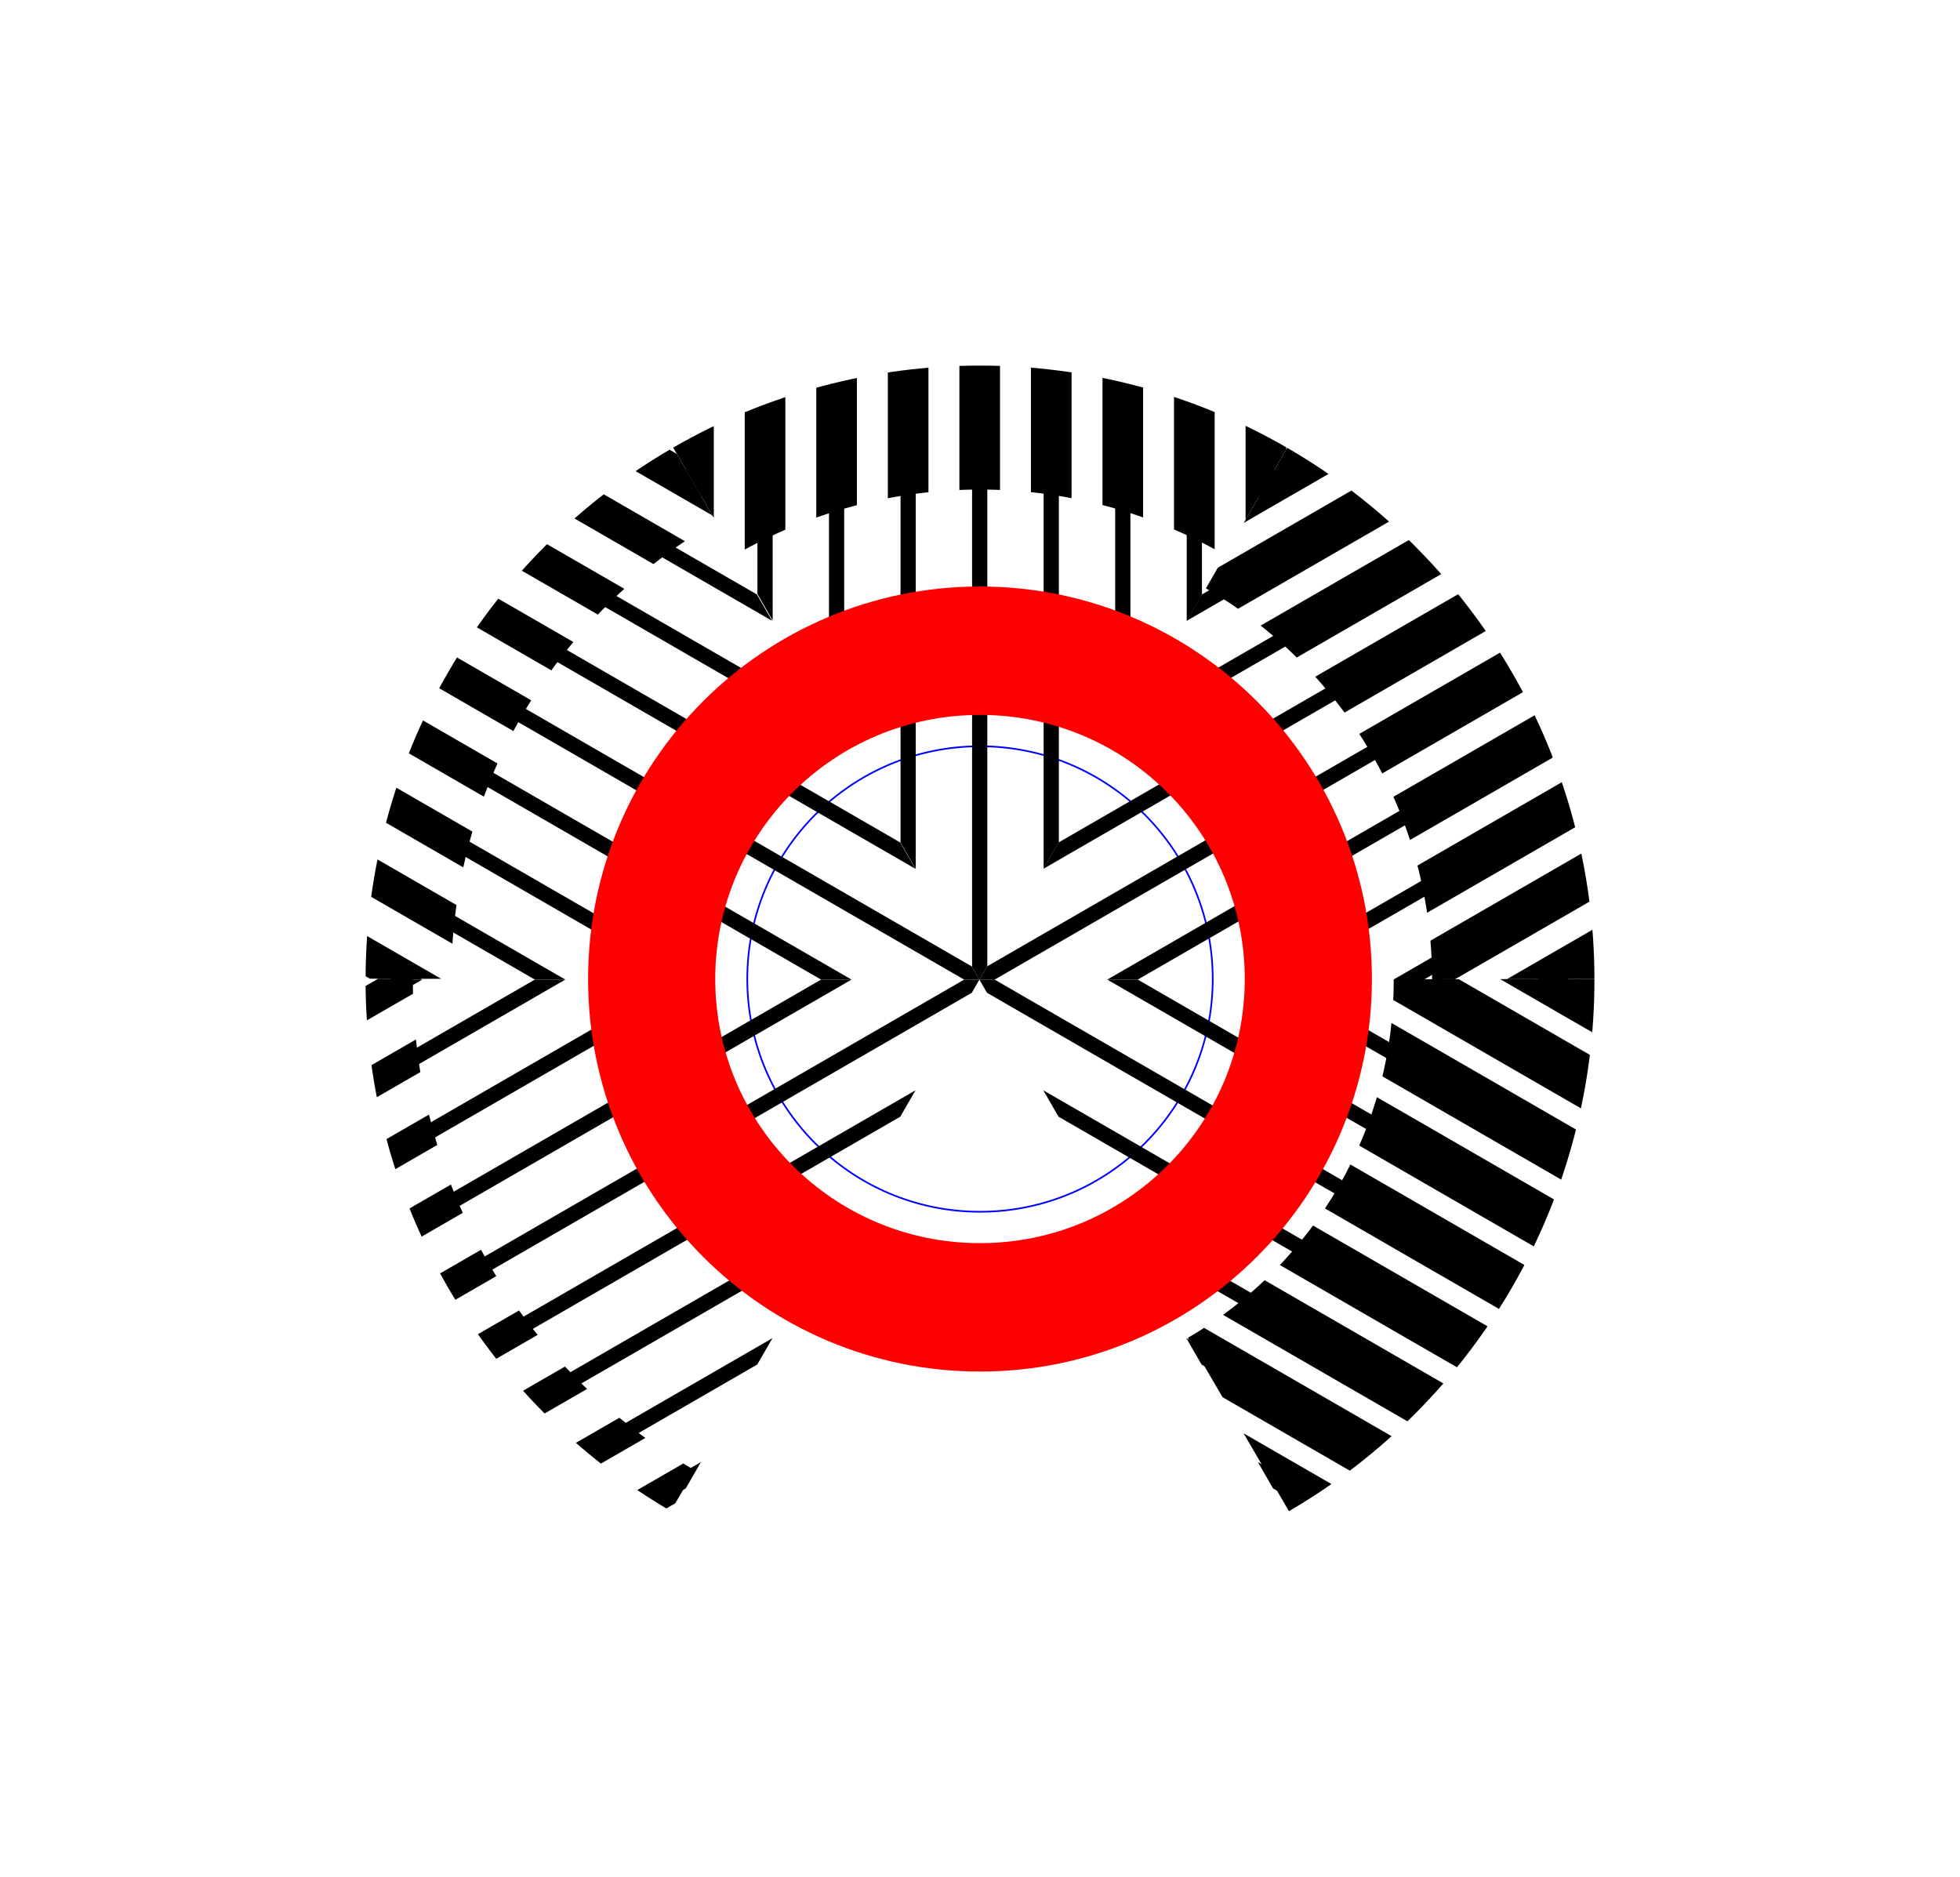
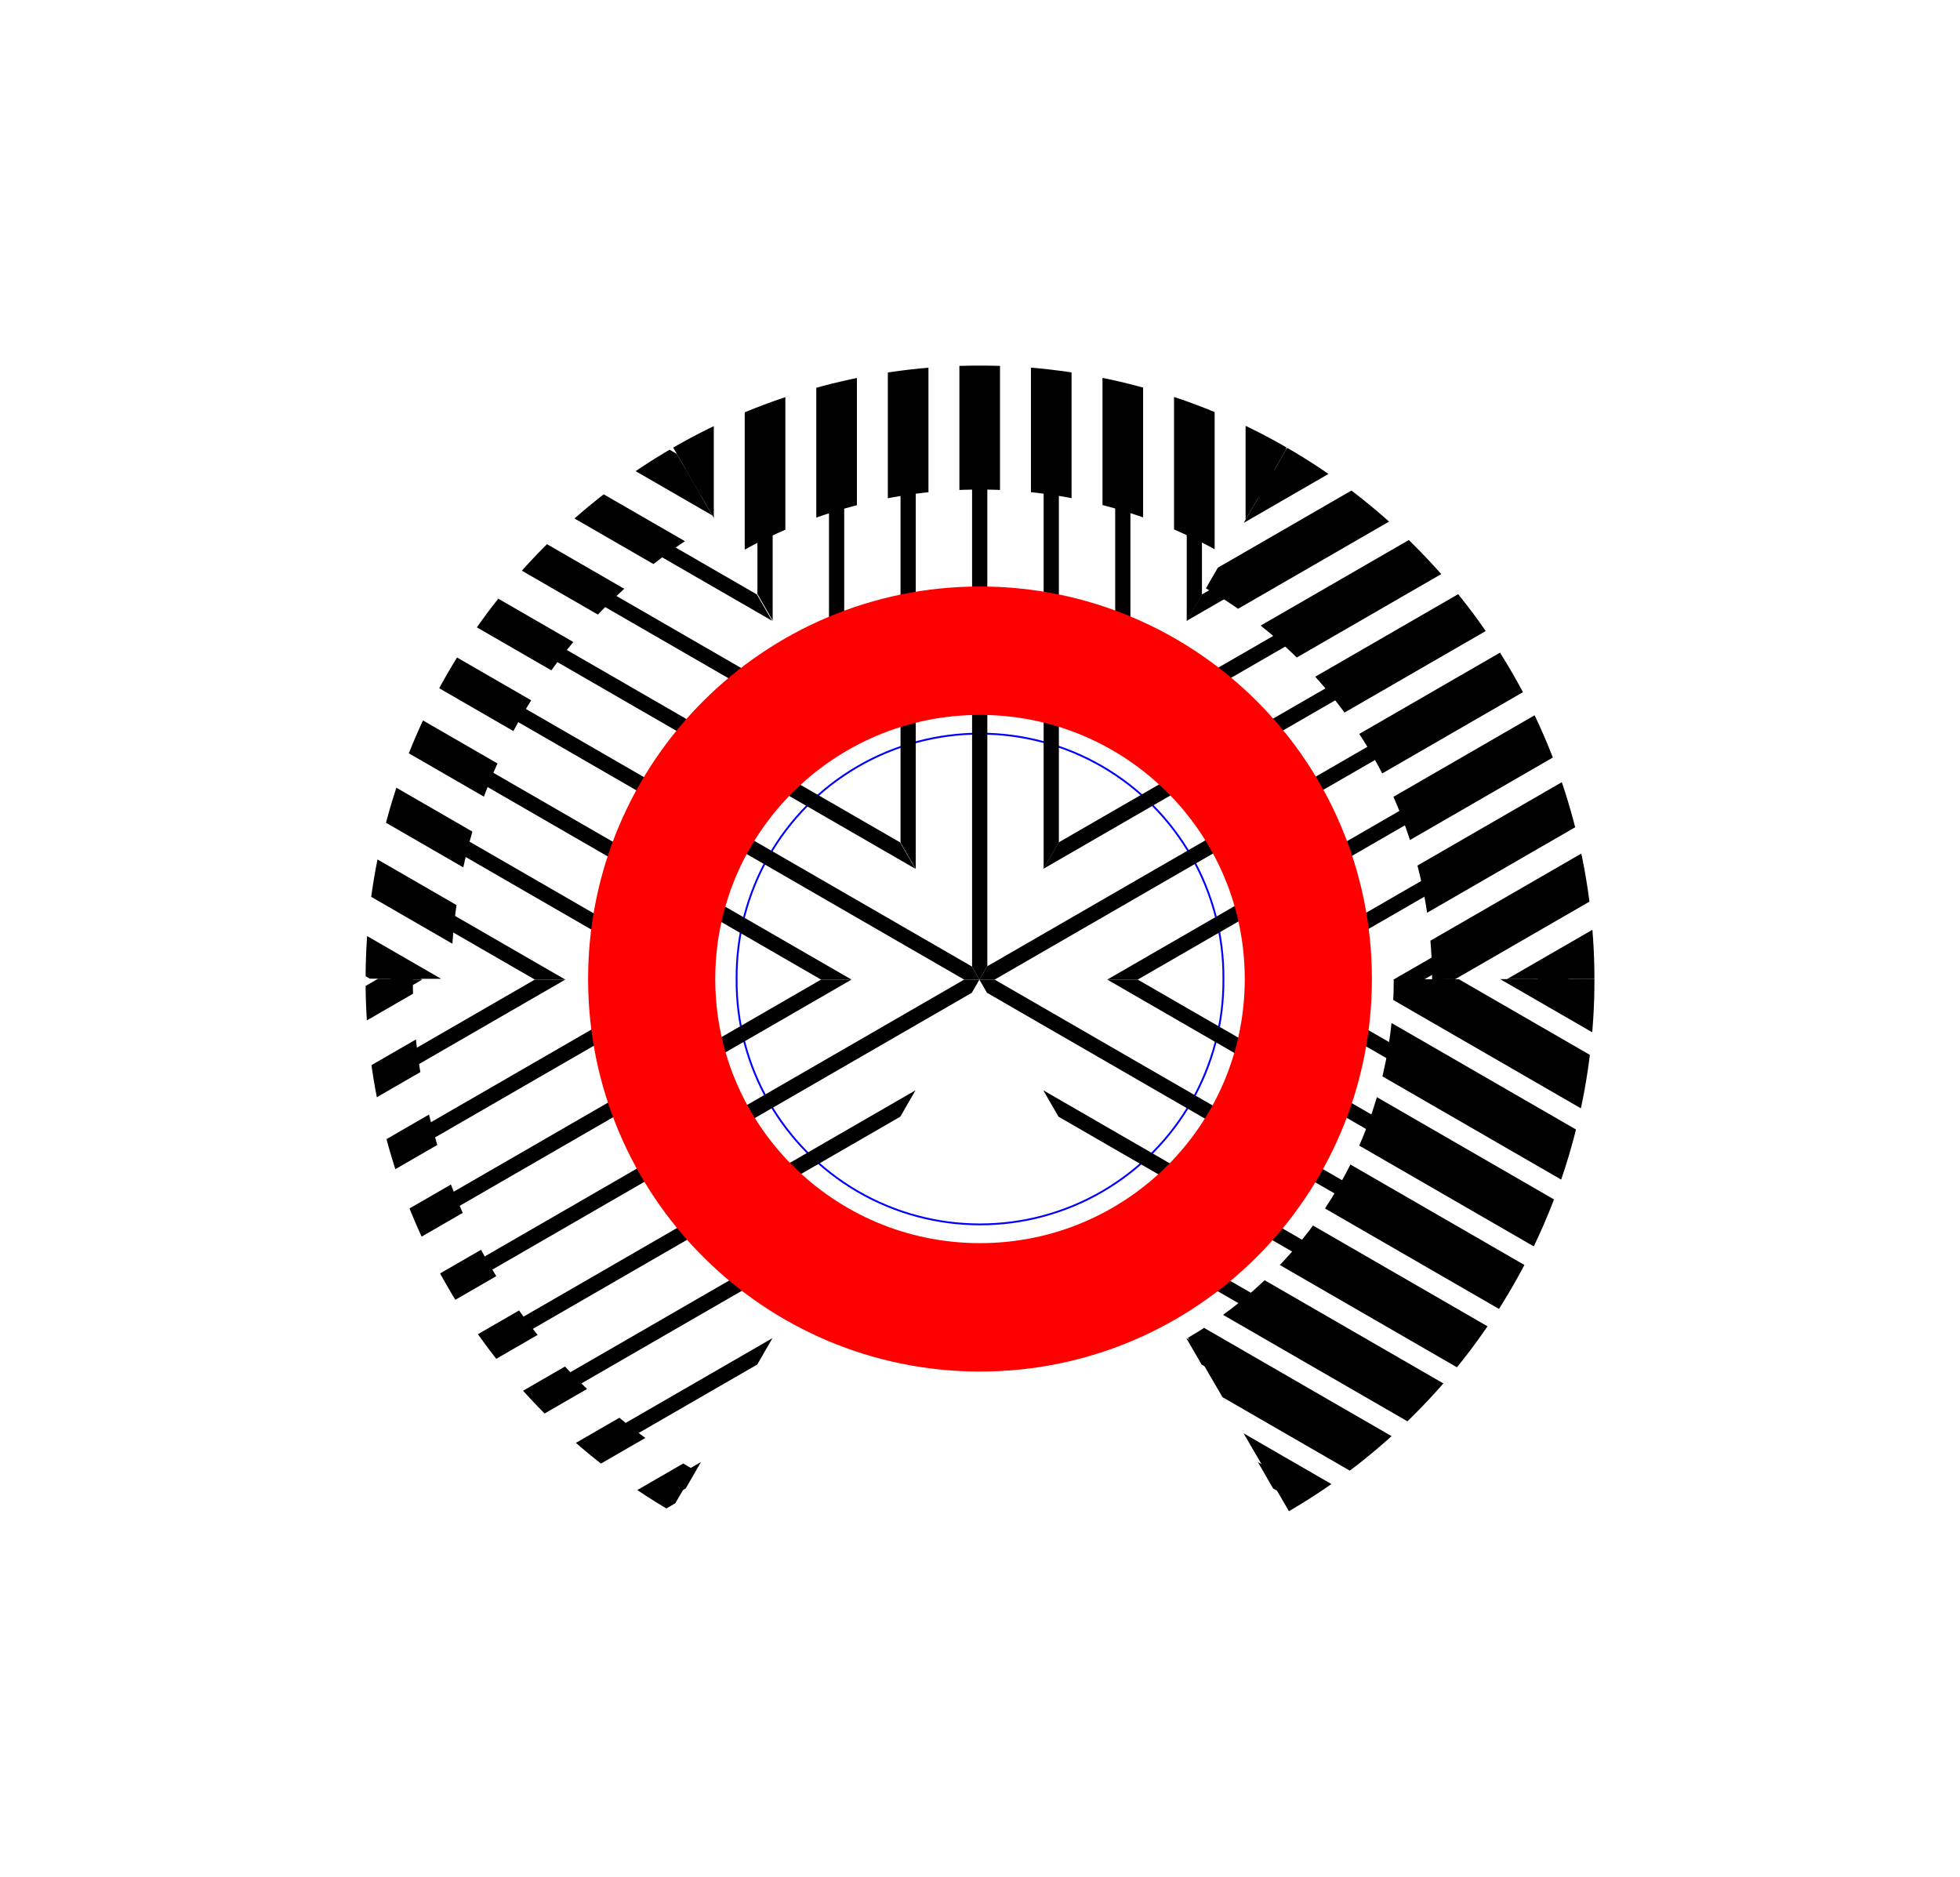
<svg xmlns="http://www.w3.org/2000/svg" xmlns:xlink="http://www.w3.org/1999/xlink" width="96.504" height="92.402" id="svg42589" version="1.1">
  <defs id="defs42591">
    <clipPath id="SVGID_42_-3">
      <path d="m 68.708,143.812 -15.03,-26.11 c 9.07,-5.399 21.021,-5.289 30.12,0.021 l -15.09,26.089" id="use1677-9" />
    </clipPath>
    <clipPath id="SVGID_44_-0">
      <path d="m 68.708,143.812 15.08,-26.101 c 9.141,5.24 15.201,15.541 15.041,26.101 H 68.708" id="use1711-7" />
    </clipPath>
    <clipPath id="SVGID_46_-0">
      <path d="m 68.708,143.812 h 30.121 c 0.1,10.59 -5.84,20.88 -15.061,26.09 l -15.06,-26.09" id="use1745-0" />
    </clipPath>
    <clipPath id="SVGID_48_-6">
      <path d="m 68.708,143.812 -15.08,-26.101 c -9.14,5.24 -15.2,15.541 -15.04,26.101 h 30.12" id="use1779-7" />
    </clipPath>
    <clipPath id="SVGID_50_-8">
      <path d="m 68.708,143.812 h -30.12 c -0.1,10.59 5.84,20.88 15.061,26.09 l 15.059,-26.09" id="use1813-4" />
    </clipPath>
    <clipPath id="SVGID_52_-4">
      <path d="m 40.814,143.768 c -0.019,4.856 1.265,9.741 3.7,13.958 2.422,4.225 5.962,7.788 10.17,10.239 l -1.172,2.01 c -4.561,-2.654 -8.391,-6.513 -11.016,-11.09 -2.639,-4.567 -4.031,-9.867 -4.01,-15.121 l 2.328,0.004 z" id="use1847-0" />
    </clipPath>
    <clipPath id="SVGID_54_-1">
      <path d="m 55.739,121.27 c -3.934,2.268 -7.253,5.576 -9.529,9.506 -2.287,3.922 -3.506,8.464 -3.508,12.997 l -4.215,-0.009 c 0,-5.256 1.418,-10.551 4.077,-15.105 2.646,-4.565 6.495,-8.403 11.066,-11.039 l 2.109,3.65 z" id="use1881-9" />
    </clipPath>
    <clipPath id="SVGID_56_-1">
      <path d="m 80.806,122.912 c -3.645,-2.112 -7.851,-3.234 -12.061,-3.228 -4.211,-0.009 -8.418,1.11 -12.062,3.22 l -3.052,-5.285 c 4.563,-2.646 9.86,-4.052 15.116,-4.038 5.254,-0.011 10.551,1.398 15.113,4.047 l -3.054,5.284 z" id="use1915-8" />
    </clipPath>
    <clipPath id="SVGID_58_-1">
      <path d="m 90.997,143.794 c 0,-3.888 -1.037,-7.756 -2.99,-11.111 -1.943,-3.36 -4.785,-6.196 -8.146,-8.136 l 4,-6.919 c 4.57,2.638 8.416,6.479 11.061,11.045 2.656,4.558 4.07,9.853 4.068,15.107 l -7.993,0.014 z" id="use1949-4" />
    </clipPath>
    <clipPath id="SVGID_60_-9">
      <path d="m 78.976,161.447 c 3.07,-1.785 5.664,-4.395 7.432,-7.475 1.777,-3.077 2.711,-6.611 2.701,-10.176 l 9.881,-0.017 c 0.018,5.255 -1.377,10.554 -4.02,15.12 -2.627,4.576 -6.461,8.43 -11.021,11.084 l -4.973,-8.536 z" id="use1983-1" />
    </clipPath>
    <clipPath id="SVGID_42_-3-8">
      <use height="720.001" width="1152" y="0" x="0" style="overflow:visible" id="use1677-9-9" overflow="visible" xlink:href="#SVGID_41_-1" />
    </clipPath>
    <clipPath id="SVGID_44_-0-2">
      <use height="720.001" width="1152" y="0" x="0" style="overflow:visible" id="use1711-7-2" overflow="visible" xlink:href="#SVGID_43_-4" />
    </clipPath>
    <clipPath id="SVGID_46_-0-9">
      <use height="720.001" width="1152" y="0" x="0" style="overflow:visible" id="use1745-0-7" overflow="visible" xlink:href="#SVGID_45_-8" />
    </clipPath>
    <clipPath id="SVGID_48_-6-1">
      <use height="720.001" width="1152" y="0" x="0" style="overflow:visible" id="use1779-7-9" overflow="visible" xlink:href="#SVGID_47_-9" />
    </clipPath>
    <clipPath id="SVGID_50_-8-2">
      <use height="720.001" width="1152" y="0" x="0" style="overflow:visible" id="use1813-4-2" overflow="visible" xlink:href="#SVGID_49_-1" />
    </clipPath>
    <clipPath id="SVGID_52_-4-6">
      <use height="720.001" width="1152" y="0" x="0" style="overflow:visible" id="use1847-0-5" overflow="visible" xlink:href="#SVGID_51_-1" />
    </clipPath>
    <clipPath id="SVGID_54_-1-1">
      <use height="720.001" width="1152" y="0" x="0" style="overflow:visible" id="use1881-9-7" overflow="visible" xlink:href="#SVGID_53_-3" />
    </clipPath>
    <clipPath id="SVGID_56_-1-7">
      <use height="720.001" width="1152" y="0" x="0" style="overflow:visible" id="use1915-8-0" overflow="visible" xlink:href="#SVGID_55_-9" />
    </clipPath>
    <clipPath id="SVGID_58_-1-2">
      <use height="720.001" width="1152" y="0" x="0" style="overflow:visible" id="use1949-4-6" overflow="visible" xlink:href="#SVGID_57_-3" />
    </clipPath>
    <clipPath id="SVGID_60_-9-8">
      <use height="720.001" width="1152" y="0" x="0" style="overflow:visible" id="use1983-1-2" overflow="visible" xlink:href="#SVGID_59_-0" />
    </clipPath>
  </defs>
  <g id="layer1" transform="translate(23.23684,-906.5732)" style="display:inline">
-     <path style="fill:none;stroke:#0000ff;stroke-width:0.111;stroke-miterlimit:4;stroke-opacity:1;stroke-dasharray:none" id="path42603" d="m 33.929,87.321 c 0,8.58 -6.956,15.536 -15.536,15.536 -8.58,0 -15.536,-6.956 -15.536,-15.536 0,-8.58 6.956,-15.536 15.536,-15.536 8.58,0 15.536,6.956 15.536,15.536 z" transform="matrix(0.7375691,0,0,0.7375694,11.44936,890.3687)" />
+     <path style="fill:none;stroke:#0000ff;stroke-width:0.117;stroke-miterlimit:4;stroke-opacity:1;stroke-dasharray:none" id="path42603" d="m 33.929,87.321 a 15.536,15.536 0 1 1 -31.071,0 15.536,15.536 0 1 1 31.071,0 z" transform="matrix(0.7714318,0,0,0.7714318,10.82653,887.4118)" />
  </g>
  <g id="layer3">
    <g id="g21657">
      <g transform="translate(-58.06635,15.93229)" id="g20302" style="display:inline">
        <g style="display:inline" id="g1669-7" transform="translate(37.58059,-111.5132)">
          <g id="g1671-9">
            <defs id="defs1673-7">
              <path d="m 68.708,143.812 -15.03,-26.11 c 9.07,-5.399 21.021,-5.289 30.12,0.021 l -15.09,26.089" id="SVGID_41_-1" />
            </defs>
            <clipPath id="clipPath7310-4">
              <use height="720.001" width="1152" y="0" x="0" style="overflow:visible" id="use7312-4" overflow="visible" xlink:href="#SVGID_41_-1" />
            </clipPath>
            <g id="g1679-2" clip-path="url(#SVGID_42_-3-8)">
              <g id="g1681-8">
                <line style="fill:none;stroke:#000000;stroke-width:0.75" id="line1683-4" y2="108.829" x2="51.108" y1="143.812" x1="51.108" />
                <line style="fill:none;stroke:#000000;stroke-width:0.75" id="line1685-9" y2="108.829" x2="54.631" y1="143.812" x1="54.631" />
                <line style="fill:none;stroke:#000000;stroke-width:0.75" id="line1687-3" y2="108.829" x2="58.154" y1="143.812" x1="58.154" />
                <line style="fill:none;stroke:#000000;stroke-width:0.75" id="line1689-9" y2="108.829" x2="61.677" y1="143.812" x1="61.677" />
                <line style="fill:none;stroke:#000000;stroke-width:0.75" id="line1691-8" y2="108.829" x2="65.2" y1="143.812" x1="65.2" />
                <line style="fill:none;stroke:#000000;stroke-width:0.75" id="line1693-3" y2="108.829" x2="68.723" y1="143.812" x1="68.723" />
                <line style="fill:none;stroke:#000000;stroke-width:0.75" id="line1695-6" y2="108.829" x2="72.246" y1="143.812" x1="72.246" />
                <line style="fill:none;stroke:#000000;stroke-width:0.75" id="line1697-0" y2="108.829" x2="75.769" y1="143.812" x1="75.769" />
                <line style="fill:none;stroke:#000000;stroke-width:0.75" id="line1699-5" y2="108.829" x2="79.291" y1="143.812" x1="79.291" />
                <line style="fill:none;stroke:#000000;stroke-width:0.75" id="line1701-4" y2="108.829" x2="82.814" y1="143.812" x1="82.814" />
                <line style="fill:none;stroke:#000000;stroke-width:0.75" id="line1703-0" y2="108.829" x2="86.337" y1="143.812" x1="86.337" />
              </g>
            </g>
          </g>
          <g id="g1705-4">
            <defs id="defs1707-8">
              <path d="m 68.708,143.812 15.08,-26.101 c 9.141,5.24 15.201,15.541 15.041,26.101 H 68.708" id="SVGID_43_-4" />
            </defs>
            <clipPath id="clipPath7330-4">
              <use height="720.001" width="1152" y="0" x="0" style="overflow:visible" id="use7332-0" overflow="visible" xlink:href="#SVGID_43_-4" />
            </clipPath>
            <g id="g1713-3" clip-path="url(#SVGID_44_-0-2)">
              <g id="g1715-8">
                <line style="fill:none;stroke:#000000;stroke-width:0.75" id="line1717-0" y2="111.064" x2="90.196" y1="128.556" x1="59.9" />
                <line style="fill:none;stroke:#000000;stroke-width:0.75" id="line1719-7" y2="114.116" x2="91.958" y1="131.607" x1="61.662" />
                <line style="fill:none;stroke:#000000;stroke-width:0.75" id="line1721-4" y2="117.166" x2="93.72" y1="134.657" x1="63.423" />
                <line style="fill:none;stroke:#000000;stroke-width:0.75" id="line1723-9" y2="120.218" x2="95.481" y1="137.708" x1="65.185" />
                <line style="fill:none;stroke:#000000;stroke-width:0.75" id="line1725-8" y2="123.269" x2="97.243" y1="140.759" x1="66.946" />
                <line style="fill:none;stroke:#000000;stroke-width:0.75" id="line1727-3" y2="126.319" x2="99.005" y1="143.811" x1="68.708" />
                <line style="fill:none;stroke:#000000;stroke-width:0.75" id="line1729-8" y2="129.37" x2="100.765" y1="146.861" x1="70.469" />
                <line style="fill:none;stroke:#000000;stroke-width:0.75" id="line1731-7" y2="132.421" x2="102.526" y1="149.912" x1="72.23" />
                <line style="fill:none;stroke:#000000;stroke-width:0.75" id="line1733-5" y2="135.472" x2="104.288" y1="152.963" x1="73.993" />
                <line style="fill:none;stroke:#000000;stroke-width:0.75" id="line1735-4" y2="138.522" x2="106.05" y1="156.014" x1="75.753" />
                <line style="fill:none;stroke:#000000;stroke-width:0.75" id="line1737-4" y2="141.573" x2="107.812" y1="159.064" x1="77.515" />
              </g>
            </g>
          </g>
          <g id="g1739-9">
            <defs id="defs1741-3">
              <path d="m 68.708,143.812 h 30.121 c 0.1,10.59 -5.84,20.88 -15.061,26.09 l -15.06,-26.09" id="SVGID_45_-8" />
            </defs>
            <clipPath id="clipPath7350-8">
              <use height="720.001" width="1152" y="0" x="0" style="overflow:visible" id="use7352-8" overflow="visible" xlink:href="#SVGID_45_-8" />
            </clipPath>
            <g id="g1747-7" clip-path="url(#SVGID_46_-0-9)">
              <g id="g1749-9">
                <line style="fill:none;stroke:#000000;stroke-width:0.75" id="line1751-1" y2="146.047" x2="107.812" y1="128.556" x1="77.517" />
                <line style="fill:none;stroke:#000000;stroke-width:0.75" id="line1753-6" y2="149.099" x2="106.05" y1="131.607" x1="75.755" />
                <line style="fill:none;stroke:#000000;stroke-width:0.75" id="line1755-9" y2="152.148" x2="104.29" y1="134.657" x1="73.993" />
                <line style="fill:none;stroke:#000000;stroke-width:0.75" id="line1757-8" y2="155.199" x2="102.528" y1="137.709" x1="72.231" />
                <line style="fill:none;stroke:#000000;stroke-width:0.75" id="line1759-0" y2="158.25" x2="100.767" y1="140.76" x1="70.47" />
                <line style="fill:none;stroke:#000000;stroke-width:0.75" id="line1761-9" y2="161.302" x2="99.005" y1="143.811" x1="68.708" />
                <line style="fill:none;stroke:#000000;stroke-width:0.75" id="line1763-2" y2="164.353" x2="97.243" y1="146.861" x1="66.947" />
                <line style="fill:none;stroke:#000000;stroke-width:0.75" id="line1765-9" y2="167.403" x2="95.481" y1="149.912" x1="65.186" />
                <line style="fill:none;stroke:#000000;stroke-width:0.75" id="line1767-3" y2="170.454" x2="93.72" y1="152.963" x1="63.424" />
                <line style="fill:none;stroke:#000000;stroke-width:0.75" id="line1769-9" y2="173.505" x2="91.96" y1="156.014" x1="61.663" />
                <line style="fill:none;stroke:#000000;stroke-width:0.75" id="line1771-9" y2="176.556" x2="90.198" y1="159.064" x1="59.901" />
              </g>
            </g>
          </g>
          <g id="g1773-9">
            <defs id="defs1775-7">
              <path d="m 68.708,143.812 -15.08,-26.101 c -9.14,5.24 -15.2,15.541 -15.04,26.101 h 30.12" id="SVGID_47_-9" />
            </defs>
            <clipPath id="clipPath7370-6">
              <use height="720.001" width="1152" y="0" x="0" style="overflow:visible" id="use7372-3" overflow="visible" xlink:href="#SVGID_47_-9" />
            </clipPath>
            <g id="g1781-0" clip-path="url(#SVGID_48_-6-1)">
              <g id="g1783-6">
                <line style="fill:none;stroke:#000000;stroke-width:0.75" id="line1785-6" y2="111.064" x2="47.22" y1="128.556" x1="77.517" />
                <line style="fill:none;stroke:#000000;stroke-width:0.75" id="line1787-8" y2="114.116" x2="45.458" y1="131.607" x1="75.755" />
                <line style="fill:none;stroke:#000000;stroke-width:0.75" id="line1789-3" y2="117.166" x2="43.697" y1="134.657" x1="73.993" />
                <line style="fill:none;stroke:#000000;stroke-width:0.75" id="line1791-3" y2="120.218" x2="41.936" y1="137.708" x1="72.231" />
                <line style="fill:none;stroke:#000000;stroke-width:0.75" id="line1793-5" y2="123.269" x2="40.174" y1="140.759" x1="70.47" />
                <line style="fill:none;stroke:#000000;stroke-width:0.75" id="line1795-7" y2="126.319" x2="38.412" y1="143.811" x1="68.708" />
                <line style="fill:none;stroke:#000000;stroke-width:0.75" id="line1797-2" y2="129.37" x2="36.651" y1="146.861" x1="66.947" />
                <line style="fill:none;stroke:#000000;stroke-width:0.75" id="line1799-0" y2="132.421" x2="34.89" y1="149.912" x1="65.186" />
                <line style="fill:none;stroke:#000000;stroke-width:0.75" id="line1801-7" y2="135.472" x2="33.128" y1="152.963" x1="63.424" />
                <line style="fill:none;stroke:#000000;stroke-width:0.75" id="line1803-3" y2="138.522" x2="31.367" y1="156.014" x1="61.663" />
                <line style="fill:none;stroke:#000000;stroke-width:0.75" id="line1805-8" y2="141.573" x2="29.605" y1="159.064" x1="59.901" />
              </g>
            </g>
          </g>
          <g id="g1807-7">
            <defs id="defs1809-2">
              <path d="m 68.708,143.812 h -30.12 c -0.1,10.59 5.84,20.88 15.061,26.09 l 15.059,-26.09" id="SVGID_49_-1" />
            </defs>
            <clipPath id="clipPath7390-3">
              <use height="720.001" width="1152" y="0" x="0" style="overflow:visible" id="use7392-3" overflow="visible" xlink:href="#SVGID_49_-1" />
            </clipPath>
            <g id="g1815-9" clip-path="url(#SVGID_50_-8-2)">
              <g id="g1817-5">
                <line style="fill:none;stroke:#000000;stroke-width:0.75" id="line1819-3" y2="146.047" x2="29.604" y1="128.556" x1="59.9" />
                <line style="fill:none;stroke:#000000;stroke-width:0.75" id="line1821-2" y2="149.099" x2="31.366" y1="131.607" x1="61.662" />
                <line style="fill:none;stroke:#000000;stroke-width:0.75" id="line1823-4" y2="152.148" x2="33.127" y1="134.657" x1="63.423" />
                <line style="fill:none;stroke:#000000;stroke-width:0.75" id="line1825-8" y2="155.199" x2="34.889" y1="137.709" x1="65.185" />
                <line style="fill:none;stroke:#000000;stroke-width:0.75" id="line1827-3" y2="158.25" x2="36.65" y1="140.76" x1="66.946" />
                <line style="fill:none;stroke:#000000;stroke-width:0.75" id="line1829-5" y2="161.302" x2="38.412" y1="143.811" x1="68.708" />
                <line style="fill:none;stroke:#000000;stroke-width:0.75" id="line1831-9" y2="164.353" x2="40.173" y1="146.861" x1="70.469" />
                <line style="fill:none;stroke:#000000;stroke-width:0.75" id="line1833-2" y2="167.403" x2="41.935" y1="149.912" x1="72.23" />
                <line style="fill:none;stroke:#000000;stroke-width:0.75" id="line1835-6" y2="170.454" x2="43.696" y1="152.963" x1="73.993" />
                <line style="fill:none;stroke:#000000;stroke-width:0.75" id="line1837-7" y2="173.505" x2="45.457" y1="156.014" x1="75.753" />
                <line style="fill:none;stroke:#000000;stroke-width:0.75" id="line1839-5" y2="176.556" x2="47.219" y1="159.064" x1="77.515" />
              </g>
            </g>
          </g>
          <g id="g1841-6">
            <defs id="defs1843-3">
              <path d="m 40.814,143.768 c -0.019,4.856 1.265,9.741 3.7,13.958 2.422,4.225 5.962,7.788 10.17,10.239 l -1.172,2.01 c -4.561,-2.654 -8.391,-6.513 -11.016,-11.09 -2.639,-4.567 -4.031,-9.867 -4.01,-15.121 l 2.328,0.004 z" id="SVGID_51_-1" />
            </defs>
            <clipPath id="clipPath7410-7">
              <use height="720.001" width="1152" y="0" x="0" style="overflow:visible" id="use7412-9" overflow="visible" xlink:href="#SVGID_51_-1" />
            </clipPath>
            <g id="g1849-5" clip-path="url(#SVGID_52_-4-6)">
              <g id="g1851-2">
                <line style="fill:none;stroke:#000000;stroke-width:1.5" id="line1853-8" y2="146.048" x2="29.604" y1="128.557" x1="59.901" />
                <line style="fill:none;stroke:#000000;stroke-width:1.5" id="line1855-9" y2="149.1" x2="31.366" y1="131.607" x1="61.663" />
                <line style="fill:none;stroke:#000000;stroke-width:1.5" id="line1857-2" y2="152.149" x2="33.128" y1="134.658" x1="63.424" />
                <line style="fill:none;stroke:#000000;stroke-width:1.5" id="line1859-8" y2="155.2" x2="34.89" y1="137.709" x1="65.185" />
                <line style="fill:none;stroke:#000000;stroke-width:1.5" id="line1861-2" y2="158.252" x2="36.65" y1="140.76" x1="66.946" />
                <line style="fill:none;stroke:#000000;stroke-width:1.5" id="line1863-0" y2="161.303" x2="38.412" y1="143.812" x1="68.708" />
                <line style="fill:none;stroke:#000000;stroke-width:1.5" id="line1865-5" y2="164.354" x2="40.174" y1="146.861" x1="70.47" />
                <line style="fill:none;stroke:#000000;stroke-width:1.5" id="line1867-4" y2="167.404" x2="41.935" y1="149.913" x1="72.231" />
                <line style="fill:none;stroke:#000000;stroke-width:1.5" id="line1869-1" y2="170.455" x2="43.696" y1="152.964" x1="73.993" />
                <line style="fill:none;stroke:#000000;stroke-width:1.5" id="line1871-0" y2="173.506" x2="45.458" y1="156.015" x1="75.755" />
                <line style="fill:none;stroke:#000000;stroke-width:1.5" id="line1873-0" y2="176.557" x2="47.22" y1="159.065" x1="77.515" />
              </g>
            </g>
          </g>
          <g id="g1875-2">
            <defs id="defs1877-5">
              <path d="m 55.739,121.27 c -3.934,2.268 -7.253,5.576 -9.529,9.506 -2.287,3.922 -3.506,8.464 -3.508,12.997 l -4.215,-0.009 c 0,-5.256 1.418,-10.551 4.077,-15.105 2.646,-4.565 6.495,-8.403 11.066,-11.039 l 2.109,3.65 z" id="SVGID_53_-3" />
            </defs>
            <clipPath id="clipPath7430-6">
              <use height="720.001" width="1152" y="0" x="0" style="overflow:visible" id="use7432-2" overflow="visible" xlink:href="#SVGID_53_-3" />
            </clipPath>
            <g id="g1883-3" clip-path="url(#SVGID_54_-1-1)">
              <g id="g1885-9">
                <line style="fill:none;stroke:#000000;stroke-width:1.75" id="line1887-7" y2="111.065" x2="47.22" y1="128.557" x1="77.515" />
                <line style="fill:none;stroke:#000000;stroke-width:1.75" id="line1889-5" y2="114.116" x2="45.458" y1="131.608" x1="75.753" />
                <line style="fill:none;stroke:#000000;stroke-width:1.75" id="line1891-1" y2="117.167" x2="43.696" y1="134.658" x1="73.993" />
                <line style="fill:none;stroke:#000000;stroke-width:1.75" id="line1893-4" y2="120.218" x2="41.935" y1="137.709" x1="72.231" />
                <line style="fill:none;stroke:#000000;stroke-width:1.75" id="line1895-2" y2="123.269" x2="40.174" y1="140.761" x1="70.47" />
                <line style="fill:none;stroke:#000000;stroke-width:1.75" id="line1897-8" y2="126.32" x2="38.412" y1="143.812" x1="68.708" />
                <line style="fill:none;stroke:#000000;stroke-width:1.75" id="line1899-2" y2="129.37" x2="36.65" y1="146.862" x1="66.946" />
                <line style="fill:none;stroke:#000000;stroke-width:1.75" id="line1901-8" y2="132.422" x2="34.89" y1="149.913" x1="65.185" />
                <line style="fill:none;stroke:#000000;stroke-width:1.75" id="line1903-2" y2="135.473" x2="33.128" y1="152.964" x1="63.424" />
                <line style="fill:none;stroke:#000000;stroke-width:1.75" id="line1905-9" y2="138.523" x2="31.366" y1="156.015" x1="61.662" />
                <line style="fill:none;stroke:#000000;stroke-width:1.75" id="line1907-9" y2="141.574" x2="29.604" y1="159.065" x1="59.901" />
              </g>
            </g>
          </g>
          <g id="g1909-9">
            <defs id="defs1911-1">
              <path d="m 80.806,122.912 c -3.645,-2.112 -7.851,-3.234 -12.061,-3.228 -4.211,-0.009 -8.418,1.11 -12.062,3.22 l -3.052,-5.285 c 4.563,-2.646 9.86,-4.052 15.116,-4.038 5.254,-0.011 10.551,1.398 15.113,4.047 l -3.054,5.284 z" id="SVGID_55_-9" />
            </defs>
            <clipPath id="clipPath7450-8">
              <use height="720.001" width="1152" y="0" x="0" style="overflow:visible" id="use7452-5" overflow="visible" xlink:href="#SVGID_55_-9" />
            </clipPath>
            <g id="g1917-7" clip-path="url(#SVGID_56_-1-7)">
              <g id="g1919-3">
                <line style="fill:none;stroke:#000000;stroke-width:2" id="line1921-5" y2="108.829" x2="51.108" y1="143.812" x1="51.108" />
                <line style="fill:none;stroke:#000000;stroke-width:2" id="line1923-4" y2="108.829" x2="54.631" y1="143.812" x1="54.631" />
                <line style="fill:none;stroke:#000000;stroke-width:2" id="line1925-9" y2="108.829" x2="58.154" y1="143.812" x1="58.154" />
                <line style="fill:none;stroke:#000000;stroke-width:2" id="line1927-8" y2="108.829" x2="61.677" y1="143.812" x1="61.677" />
                <line style="fill:none;stroke:#000000;stroke-width:2" id="line1929-4" y2="108.829" x2="65.2" y1="143.812" x1="65.2" />
                <line style="fill:none;stroke:#000000;stroke-width:2" id="line1931-9" y2="108.829" x2="68.723" y1="143.812" x1="68.723" />
                <line style="fill:none;stroke:#000000;stroke-width:2" id="line1933-3" y2="108.829" x2="72.246" y1="143.812" x1="72.246" />
                <line style="fill:none;stroke:#000000;stroke-width:2" id="line1935-2" y2="108.829" x2="75.769" y1="143.812" x1="75.769" />
                <line style="fill:none;stroke:#000000;stroke-width:2" id="line1937-4" y2="108.829" x2="79.291" y1="143.812" x1="79.291" />
                <line style="fill:none;stroke:#000000;stroke-width:2" id="line1939-9" y2="108.829" x2="82.814" y1="143.812" x1="82.814" />
                <line style="fill:none;stroke:#000000;stroke-width:2" id="line1941-4" y2="108.829" x2="86.337" y1="143.812" x1="86.337" />
              </g>
            </g>
          </g>
          <g id="g1943-8">
            <defs id="defs1945-9">
              <path d="m 90.997,143.794 c 0,-3.888 -1.037,-7.756 -2.99,-11.111 -1.943,-3.36 -4.785,-6.196 -8.146,-8.136 l 4,-6.919 c 4.57,2.638 8.416,6.479 11.061,11.045 2.656,4.558 4.07,9.853 4.068,15.107 l -7.993,0.014 z" id="SVGID_57_-3" />
            </defs>
            <clipPath id="clipPath7470-3">
              <use height="720.001" width="1152" y="0" x="0" style="overflow:visible" id="use7472-2" overflow="visible" xlink:href="#SVGID_57_-3" />
            </clipPath>
            <g id="g1951-9" clip-path="url(#SVGID_58_-1-2)">
              <g id="g1953-7">
                <line style="fill:none;stroke:#000000;stroke-width:2.25" id="line1955-3" y2="111.065" x2="90.196" y1="128.557" x1="59.901" />
                <line style="fill:none;stroke:#000000;stroke-width:2.25" id="line1957-2" y2="114.116" x2="91.958" y1="131.608" x1="61.663" />
                <line style="fill:none;stroke:#000000;stroke-width:2.25" id="line1959-5" y2="117.167" x2="93.72" y1="134.658" x1="63.424" />
                <line style="fill:none;stroke:#000000;stroke-width:2.25" id="line1961-5" y2="120.218" x2="95.481" y1="137.709" x1="65.185" />
                <line style="fill:none;stroke:#000000;stroke-width:2.25" id="line1963-3" y2="123.269" x2="97.243" y1="140.761" x1="66.946" />
                <line style="fill:none;stroke:#000000;stroke-width:2.25" id="line1965-6" y2="126.32" x2="99.005" y1="143.812" x1="68.708" />
                <line style="fill:none;stroke:#000000;stroke-width:2.25" id="line1967-4" y2="129.37" x2="100.767" y1="146.862" x1="70.47" />
                <line style="fill:none;stroke:#000000;stroke-width:2.25" id="line1969-7" y2="132.422" x2="102.526" y1="149.913" x1="72.231" />
                <line style="fill:none;stroke:#000000;stroke-width:2.25" id="line1971-6" y2="135.473" x2="104.288" y1="152.964" x1="73.993" />
                <line style="fill:none;stroke:#000000;stroke-width:2.25" id="line1973-4" y2="138.523" x2="106.05" y1="156.015" x1="75.755" />
                <line style="fill:none;stroke:#000000;stroke-width:2.25" id="line1975-2" y2="141.574" x2="107.812" y1="159.065" x1="77.515" />
              </g>
            </g>
          </g>
          <g id="g1977-3">
            <defs id="defs1979-7">
              <path d="m 78.976,161.447 c 3.07,-1.785 5.664,-4.395 7.432,-7.475 1.777,-3.077 2.711,-6.611 2.701,-10.176 l 9.881,-0.017 c 0.018,5.255 -1.377,10.554 -4.02,15.12 -2.627,4.576 -6.461,8.43 -11.021,11.084 l -4.973,-8.536 z" id="SVGID_59_-0" />
            </defs>
            <clipPath id="clipPath7490-0">
              <use height="720.001" width="1152" y="0" x="0" style="overflow:visible" id="use7492-7" overflow="visible" xlink:href="#SVGID_59_-0" />
            </clipPath>
            <g id="g1985-0" clip-path="url(#SVGID_60_-9-8)">
              <g id="g1987-6">
                <line style="fill:none;stroke:#000000;stroke-width:2.5" id="line1989-6" y2="146.048" x2="107.812" y1="128.557" x1="77.515" />
                <line style="fill:none;stroke:#000000;stroke-width:2.5" id="line1991-3" y2="149.1" x2="106.05" y1="131.607" x1="75.753" />
                <line style="fill:none;stroke:#000000;stroke-width:2.5" id="line1993-8" y2="152.149" x2="104.288" y1="134.658" x1="73.993" />
                <line style="fill:none;stroke:#000000;stroke-width:2.5" id="line1995-1" y2="155.2" x2="102.526" y1="137.709" x1="72.231" />
                <line style="fill:none;stroke:#000000;stroke-width:2.5" id="line1997-3" y2="158.252" x2="100.767" y1="140.76" x1="70.47" />
                <line style="fill:none;stroke:#000000;stroke-width:2.5" id="line1999-4" y2="161.303" x2="99.005" y1="143.812" x1="68.708" />
                <line style="fill:none;stroke:#000000;stroke-width:2.5" id="line2001-1" y2="164.354" x2="97.243" y1="146.861" x1="66.946" />
                <line style="fill:none;stroke:#000000;stroke-width:2.5" id="line2003-4" y2="167.404" x2="95.481" y1="149.913" x1="65.185" />
                <line style="fill:none;stroke:#000000;stroke-width:2.5" id="line2005-8" y2="170.455" x2="93.72" y1="152.964" x1="63.424" />
                <line style="fill:none;stroke:#000000;stroke-width:2.5" id="line2007-6" y2="173.506" x2="91.958" y1="156.015" x1="61.662" />
                <line style="fill:none;stroke:#000000;stroke-width:2.5" id="line2009-8" y2="176.557" x2="90.196" y1="159.065" x1="59.901" />
              </g>
            </g>
          </g>
        </g>
      </g>
      <path transform="matrix(1.171616,0,0,1.207031,74.86378,-1.140718)" d="m 3.03,40.884 a 25.759,25.001 0 1 1 -51.518,0 25.759,25.001 0 1 1 51.518,0 z" id="path21147" style="fill:none;stroke:#000000;stroke-width:0.757;stroke-miterlimit:4;stroke-opacity:1;stroke-dasharray:none;stroke-dashoffset:0;opacity:0" />
    </g>
  </g>
  <g id="layer2" style="display:inline" transform="translate(18.66449,17.42722)">
    <path style="fill:none;stroke:#ff0000;stroke-width:9.976;stroke-miterlimit:4;stroke-opacity:1;stroke-dasharray:none;stroke-dashoffset:0" id="path3753" d="m 32.325,-31.871 c 0,14.087 -11.533,25.506 -25.759,25.506 -14.226,0 -25.759,-11.42 -25.759,-25.506 0,-14.087 11.533,-25.506 25.759,-25.506 14.226,0 25.759,11.42 25.759,25.506 z" transform="matrix(0.6275795,0,0,0.6337504,25.46703,50.97234)" />
  </g>
</svg>
